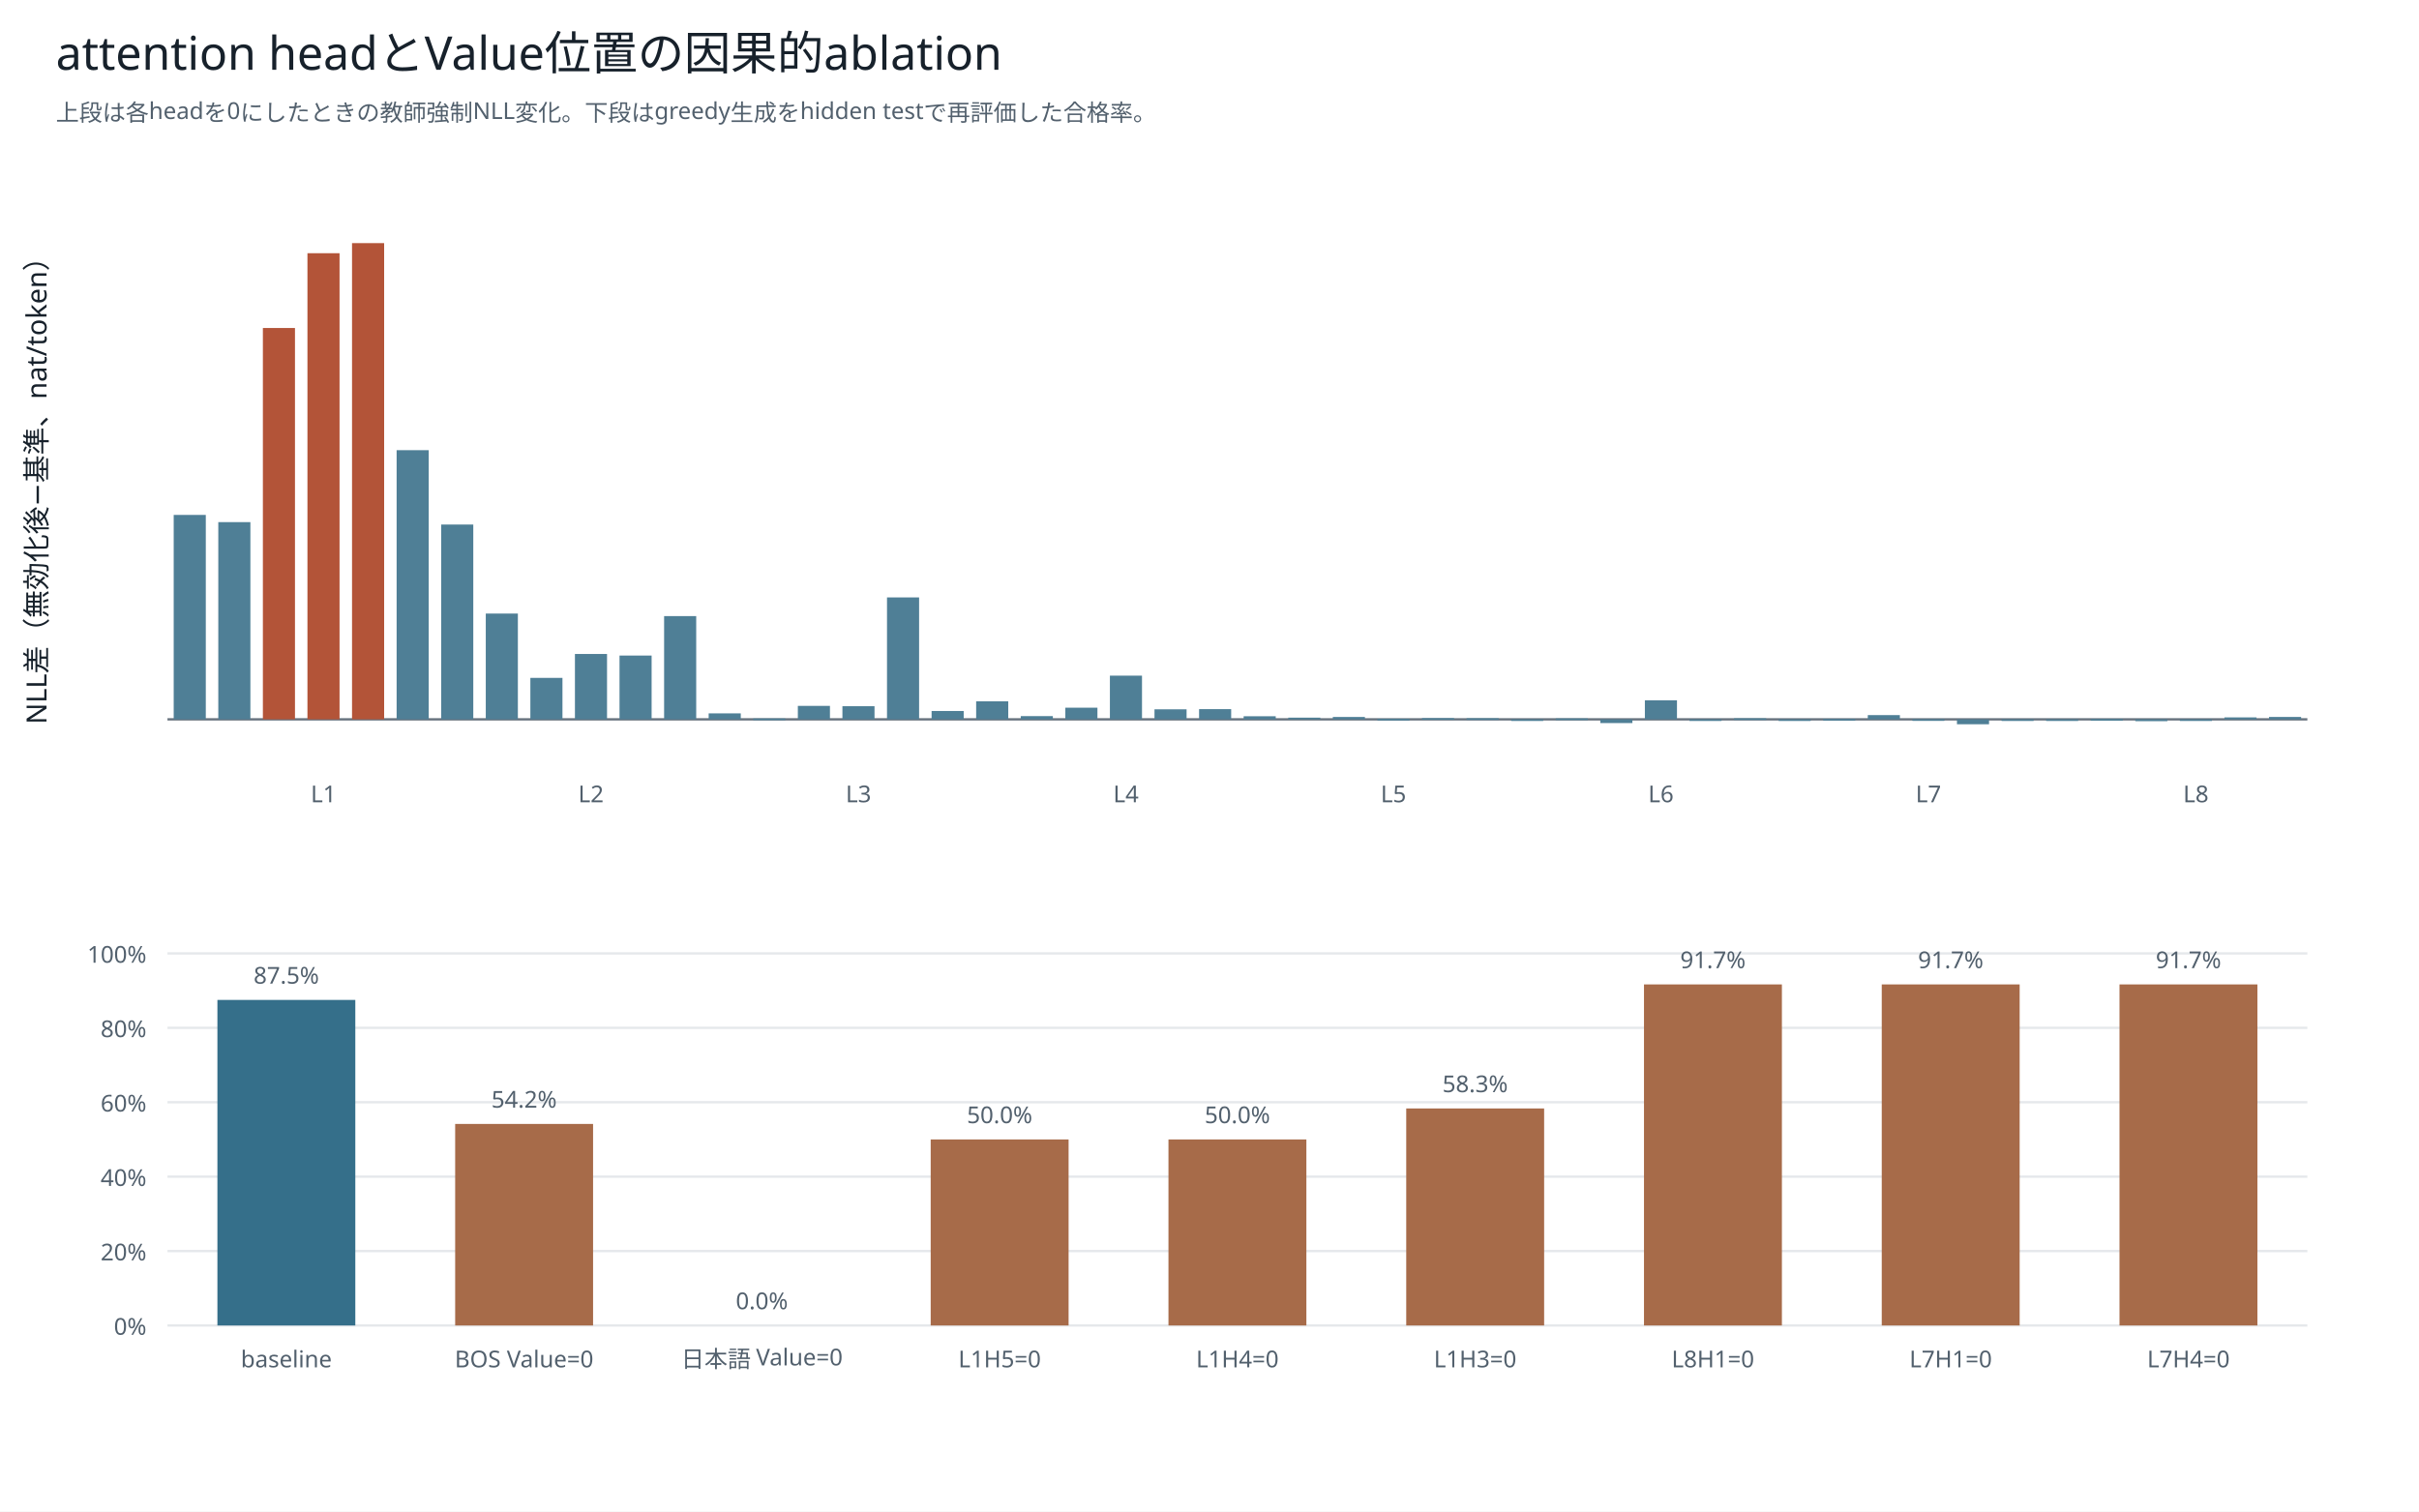
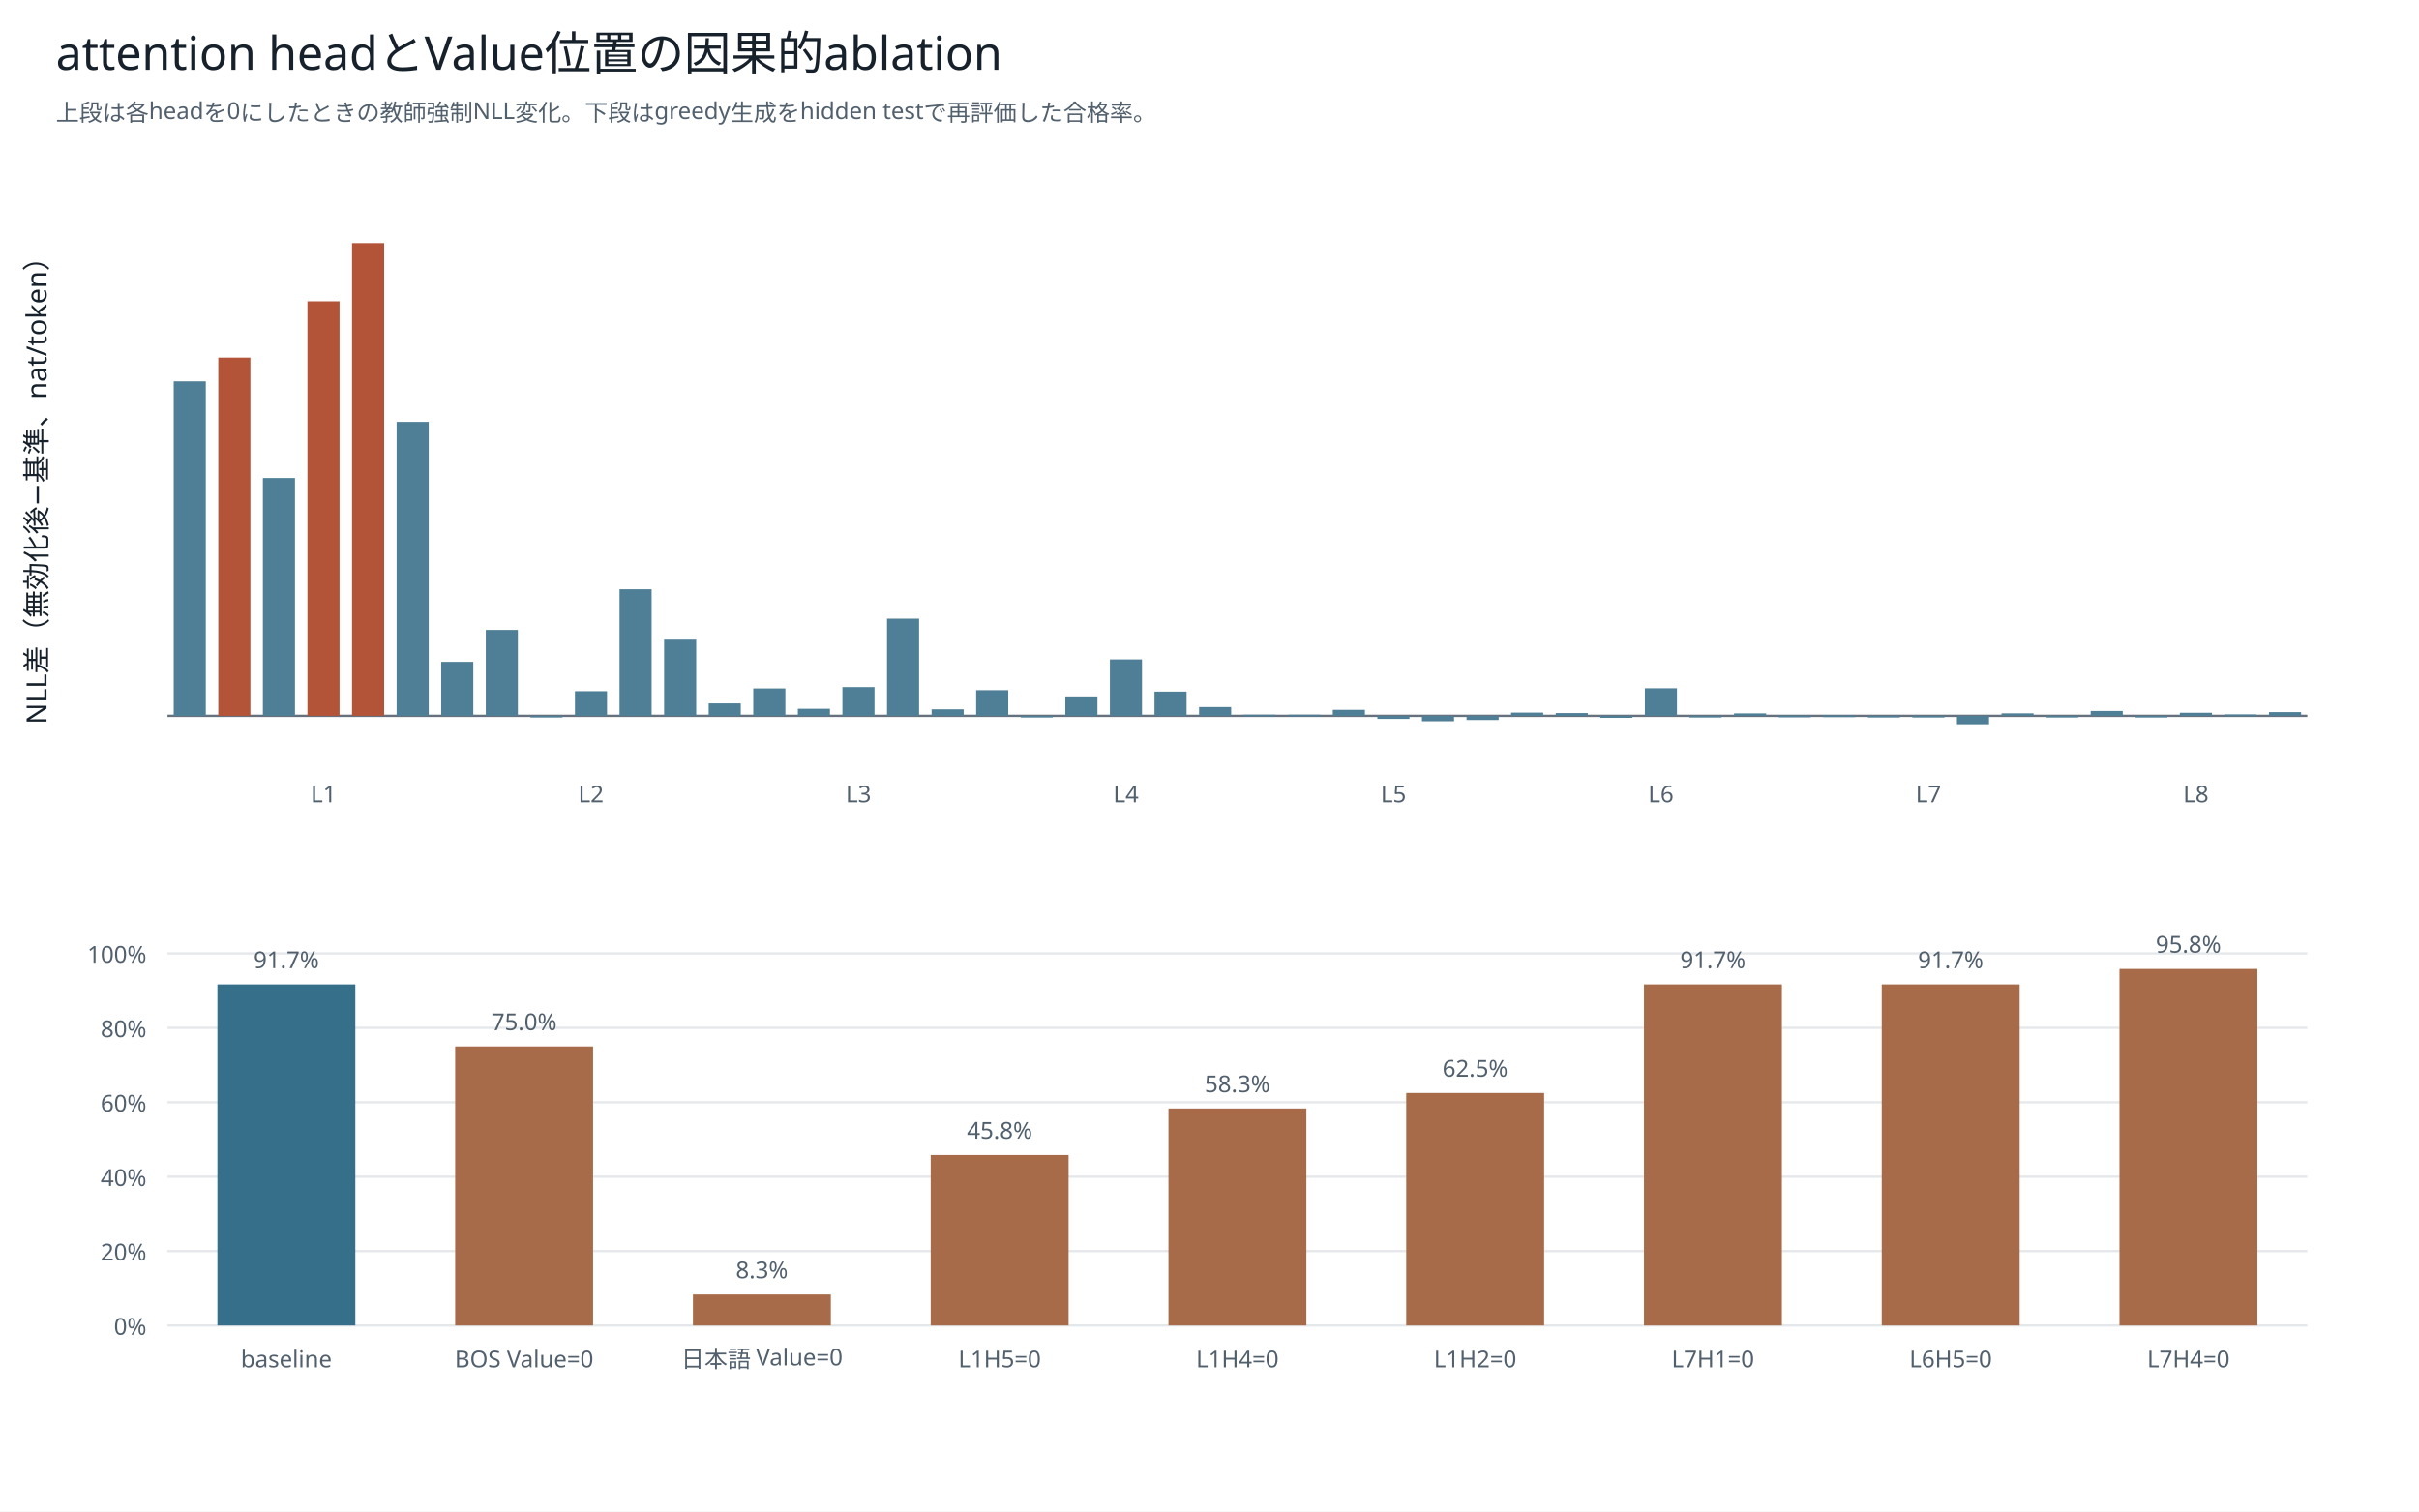
<svg xmlns="http://www.w3.org/2000/svg" width="1040" height="650" viewBox="0 0 1040 650" role="img">
  <rect width="100%" height="100%" fill="#fff" />
  <style>text{font-family:system-ui,sans-serif;fill:#17212b;font-size:12px}.small{font-size:10px;fill:#52606d}.title{font-size:20px;font-weight:500}.label{font-size:13px;font-weight:500}</style>
  <text x="24" y="30" class="title">attention headとValue位置の因果的ablation</text>
  <text x="24" y="52" class="small">上段は各headを0にしたときの教師強制NLL変化。下段はgreedy生成をhidden testで再評価した合格率。</text>
-   <line x1="72" y1="309.34" x2="992" y2="309.34" stroke="#66717d" />
-   <rect x="74.68" y="221.43" width="13.80" height="87.91" fill="#4f7f96" />
-   <rect x="93.85" y="224.53" width="13.80" height="84.80" fill="#4f7f96" />
-   <rect x="113.02" y="141.05" width="13.80" height="168.28" fill="#b35438" />
-   <rect x="132.18" y="108.89" width="13.80" height="200.45" fill="#b35438" />
+   <line x1="72" y1="307.81" x2="992" y2="307.81" stroke="#66717d" />
+   <rect x="74.68" y="163.99" width="13.80" height="143.82" fill="#4f7f96" />
+   <rect x="93.85" y="153.79" width="13.80" height="154.03" fill="#b35438" />
+   <rect x="113.02" y="205.56" width="13.80" height="102.26" fill="#4f7f96" />
+   <rect x="132.18" y="129.58" width="13.80" height="178.24" fill="#b35438" />
  <text x="139.08" y="345" text-anchor="middle" class="small">L1</text>
-   <rect x="151.35" y="104.55" width="13.80" height="204.78" fill="#b35438" />
-   <rect x="170.52" y="193.59" width="13.80" height="115.74" fill="#4f7f96" />
-   <rect x="189.68" y="225.57" width="13.80" height="83.77" fill="#4f7f96" />
-   <rect x="208.85" y="263.85" width="13.80" height="45.49" fill="#4f7f96" />
-   <rect x="228.02" y="291.51" width="13.80" height="17.82" fill="#4f7f96" />
-   <rect x="247.18" y="281.23" width="13.80" height="28.11" fill="#4f7f96" />
+   <rect x="151.35" y="104.55" width="13.80" height="203.26" fill="#b35438" />
+   <rect x="170.52" y="181.42" width="13.80" height="126.39" fill="#4f7f96" />
+   <rect x="189.68" y="284.60" width="13.80" height="23.21" fill="#4f7f96" />
+   <rect x="208.85" y="270.87" width="13.80" height="36.94" fill="#4f7f96" />
+   <rect x="228.02" y="307.81" width="13.80" height="0.70" fill="#4f7f96" />
+   <rect x="247.18" y="297.21" width="13.80" height="10.60" fill="#4f7f96" />
  <text x="254.08" y="345" text-anchor="middle" class="small">L2</text>
-   <rect x="266.35" y="281.91" width="13.80" height="27.43" fill="#4f7f96" />
-   <rect x="285.52" y="264.94" width="13.80" height="44.39" fill="#4f7f96" />
-   <rect x="304.68" y="306.77" width="13.80" height="2.57" fill="#4f7f96" />
-   <rect x="323.85" y="308.98" width="13.80" height="0.70" fill="#4f7f96" />
-   <rect x="343.02" y="303.55" width="13.80" height="5.79" fill="#4f7f96" />
-   <rect x="362.18" y="303.69" width="13.80" height="5.64" fill="#4f7f96" />
+   <rect x="266.35" y="253.38" width="13.80" height="54.44" fill="#4f7f96" />
+   <rect x="285.52" y="275.06" width="13.80" height="32.76" fill="#4f7f96" />
+   <rect x="304.68" y="302.46" width="13.80" height="5.36" fill="#4f7f96" />
+   <rect x="323.85" y="296.02" width="13.80" height="11.80" fill="#4f7f96" />
+   <rect x="343.02" y="304.77" width="13.80" height="3.05" fill="#4f7f96" />
+   <rect x="362.18" y="295.44" width="13.80" height="12.37" fill="#4f7f96" />
  <text x="369.08" y="345" text-anchor="middle" class="small">L3</text>
-   <rect x="381.35" y="256.91" width="13.80" height="52.43" fill="#4f7f96" />
-   <rect x="400.52" y="305.75" width="13.80" height="3.59" fill="#4f7f96" />
-   <rect x="419.68" y="301.58" width="13.80" height="7.76" fill="#4f7f96" />
-   <rect x="438.85" y="307.95" width="13.80" height="1.38" fill="#4f7f96" />
-   <rect x="458.02" y="304.33" width="13.80" height="5.01" fill="#4f7f96" />
-   <rect x="477.18" y="290.55" width="13.80" height="18.78" fill="#4f7f96" />
+   <rect x="381.35" y="266.03" width="13.80" height="41.78" fill="#4f7f96" />
+   <rect x="400.52" y="305.01" width="13.80" height="2.80" fill="#4f7f96" />
+   <rect x="419.68" y="296.77" width="13.80" height="11.04" fill="#4f7f96" />
+   <rect x="438.85" y="307.81" width="13.80" height="0.70" fill="#4f7f96" />
+   <rect x="458.02" y="299.46" width="13.80" height="8.36" fill="#4f7f96" />
+   <rect x="477.18" y="283.55" width="13.80" height="24.26" fill="#4f7f96" />
  <text x="484.08" y="345" text-anchor="middle" class="small">L4</text>
-   <rect x="496.35" y="305.03" width="13.80" height="4.31" fill="#4f7f96" />
-   <rect x="515.52" y="304.95" width="13.80" height="4.39" fill="#4f7f96" />
-   <rect x="534.68" y="308.01" width="13.80" height="1.33" fill="#4f7f96" />
-   <rect x="553.85" y="308.61" width="13.80" height="0.73" fill="#4f7f96" />
-   <rect x="573.02" y="308.32" width="13.80" height="1.02" fill="#4f7f96" />
-   <rect x="592.18" y="309.13" width="13.80" height="0.70" fill="#4f7f96" />
+   <rect x="496.35" y="297.39" width="13.80" height="10.43" fill="#4f7f96" />
+   <rect x="515.52" y="304.03" width="13.80" height="3.79" fill="#4f7f96" />
+   <rect x="534.68" y="307.33" width="13.80" height="0.70" fill="#4f7f96" />
+   <rect x="553.85" y="307.33" width="13.80" height="0.70" fill="#4f7f96" />
+   <rect x="573.02" y="305.22" width="13.80" height="2.59" fill="#4f7f96" />
+   <rect x="592.18" y="307.81" width="13.80" height="1.32" fill="#4f7f96" />
  <text x="599.08" y="345" text-anchor="middle" class="small">L5</text>
-   <rect x="611.35" y="308.83" width="13.80" height="0.70" fill="#4f7f96" />
-   <rect x="630.52" y="308.88" width="13.80" height="0.70" fill="#4f7f96" />
-   <rect x="649.68" y="309.34" width="13.80" height="0.70" fill="#4f7f96" />
-   <rect x="668.85" y="308.96" width="13.80" height="0.70" fill="#4f7f96" />
-   <rect x="688.02" y="309.34" width="13.80" height="1.60" fill="#4f7f96" />
-   <rect x="707.18" y="301.15" width="13.80" height="8.19" fill="#4f7f96" />
+   <rect x="611.35" y="307.81" width="13.80" height="2.33" fill="#4f7f96" />
+   <rect x="630.52" y="307.81" width="13.80" height="1.79" fill="#4f7f96" />
+   <rect x="649.68" y="306.42" width="13.80" height="1.39" fill="#4f7f96" />
+   <rect x="668.85" y="306.62" width="13.80" height="1.20" fill="#4f7f96" />
+   <rect x="688.02" y="307.81" width="13.80" height="0.86" fill="#4f7f96" />
+   <rect x="707.18" y="295.95" width="13.80" height="11.87" fill="#4f7f96" />
  <text x="714.08" y="345" text-anchor="middle" class="small">L6</text>
-   <rect x="726.35" y="309.34" width="13.80" height="0.70" fill="#4f7f96" />
-   <rect x="745.52" y="308.90" width="13.80" height="0.70" fill="#4f7f96" />
-   <rect x="764.68" y="309.34" width="13.80" height="0.70" fill="#4f7f96" />
-   <rect x="783.85" y="309.19" width="13.80" height="0.70" fill="#4f7f96" />
-   <rect x="803.02" y="307.52" width="13.80" height="1.82" fill="#4f7f96" />
-   <rect x="822.18" y="309.30" width="13.80" height="0.70" fill="#4f7f96" />
+   <rect x="726.35" y="307.81" width="13.80" height="0.70" fill="#4f7f96" />
+   <rect x="745.52" y="306.76" width="13.80" height="1.06" fill="#4f7f96" />
+   <rect x="764.68" y="307.74" width="13.80" height="0.70" fill="#4f7f96" />
+   <rect x="783.85" y="307.66" width="13.80" height="0.70" fill="#4f7f96" />
+   <rect x="803.02" y="307.81" width="13.80" height="0.70" fill="#4f7f96" />
+   <rect x="822.18" y="307.81" width="13.80" height="0.70" fill="#4f7f96" />
  <text x="829.08" y="345" text-anchor="middle" class="small">L7</text>
-   <rect x="841.35" y="309.34" width="13.80" height="2.11" fill="#4f7f96" />
-   <rect x="860.52" y="309.34" width="13.80" height="0.70" fill="#4f7f96" />
-   <rect x="879.68" y="309.34" width="13.80" height="0.70" fill="#4f7f96" />
-   <rect x="898.85" y="309.21" width="13.80" height="0.70" fill="#4f7f96" />
-   <rect x="918.02" y="309.34" width="13.80" height="0.79" fill="#4f7f96" />
-   <rect x="937.18" y="309.34" width="13.80" height="0.70" fill="#4f7f96" />
+   <rect x="841.35" y="307.81" width="13.80" height="3.63" fill="#4f7f96" />
+   <rect x="860.52" y="306.74" width="13.80" height="1.07" fill="#4f7f96" />
+   <rect x="879.68" y="307.81" width="13.80" height="0.70" fill="#4f7f96" />
+   <rect x="898.85" y="305.72" width="13.80" height="2.09" fill="#4f7f96" />
+   <rect x="918.02" y="307.81" width="13.80" height="0.70" fill="#4f7f96" />
+   <rect x="937.18" y="306.49" width="13.80" height="1.32" fill="#4f7f96" />
  <text x="944.08" y="345" text-anchor="middle" class="small">L8</text>
-   <rect x="956.35" y="308.50" width="13.80" height="0.83" fill="#4f7f96" />
-   <rect x="975.52" y="308.31" width="13.80" height="1.02" fill="#4f7f96" />
+   <rect x="956.35" y="307.23" width="13.80" height="0.70" fill="#4f7f96" />
+   <rect x="975.52" y="306.21" width="13.80" height="1.61" fill="#4f7f96" />
  <text x="20" y="208.0" text-anchor="middle" transform="rotate(-90 20 208.0)">NLL差（無効化後−基準、nat/token）</text>
  <line x1="72" y1="570.00" x2="992" y2="570.00" stroke="#e5e8eb" />
  <text x="63" y="574.00" text-anchor="end" class="small">0%</text>
  <line x1="72" y1="538.00" x2="992" y2="538.00" stroke="#e5e8eb" />
  <text x="63" y="542.00" text-anchor="end" class="small">20%</text>
  <line x1="72" y1="506.00" x2="992" y2="506.00" stroke="#e5e8eb" />
  <text x="63" y="510.00" text-anchor="end" class="small">40%</text>
  <line x1="72" y1="474.00" x2="992" y2="474.00" stroke="#e5e8eb" />
  <text x="63" y="478.00" text-anchor="end" class="small">60%</text>
  <line x1="72" y1="442.00" x2="992" y2="442.00" stroke="#e5e8eb" />
  <text x="63" y="446.00" text-anchor="end" class="small">80%</text>
  <line x1="72" y1="410.00" x2="992" y2="410.00" stroke="#e5e8eb" />
  <text x="63" y="414.00" text-anchor="end" class="small">100%</text>
-   <rect x="93.47" y="430.00" width="59.29" height="140.00" fill="#356f8a" />
-   <text x="123.11" y="423.00" text-anchor="middle" class="small">87.5%</text>
+   <rect x="93.47" y="423.33" width="59.29" height="146.67" fill="#356f8a" />
+   <text x="123.11" y="416.33" text-anchor="middle" class="small">91.7%</text>
  <text x="123.11" y="588" text-anchor="middle" class="small">baseline</text>
-   <rect x="195.69" y="483.33" width="59.29" height="86.67" fill="#a76b49" />
-   <text x="225.33" y="476.33" text-anchor="middle" class="small">54.2%</text>
+   <rect x="195.69" y="450.00" width="59.29" height="120.00" fill="#a76b49" />
+   <text x="225.33" y="443.00" text-anchor="middle" class="small">75.0%</text>
  <text x="225.33" y="588" text-anchor="middle" class="small">BOS Value=0</text>
-   <rect x="297.91" y="570.00" width="59.29" height="0.00" fill="#a76b49" />
-   <text x="327.56" y="563.00" text-anchor="middle" class="small">0.0%</text>
+   <rect x="297.91" y="556.67" width="59.29" height="13.33" fill="#a76b49" />
+   <text x="327.56" y="549.67" text-anchor="middle" class="small">8.3%</text>
  <text x="327.56" y="588" text-anchor="middle" class="small">日本語 Value=0</text>
-   <rect x="400.13" y="490.00" width="59.29" height="80.00" fill="#a76b49" />
-   <text x="429.78" y="483.00" text-anchor="middle" class="small">50.0%</text>
+   <rect x="400.13" y="496.67" width="59.29" height="73.33" fill="#a76b49" />
+   <text x="429.78" y="489.67" text-anchor="middle" class="small">45.8%</text>
  <text x="429.78" y="588" text-anchor="middle" class="small">L1H5=0</text>
-   <rect x="502.36" y="490.00" width="59.29" height="80.00" fill="#a76b49" />
-   <text x="532.00" y="483.00" text-anchor="middle" class="small">50.0%</text>
+   <rect x="502.36" y="476.67" width="59.29" height="93.33" fill="#a76b49" />
+   <text x="532.00" y="469.67" text-anchor="middle" class="small">58.3%</text>
  <text x="532.00" y="588" text-anchor="middle" class="small">L1H4=0</text>
-   <rect x="604.58" y="476.67" width="59.29" height="93.33" fill="#a76b49" />
-   <text x="634.22" y="469.67" text-anchor="middle" class="small">58.3%</text>
-   <text x="634.22" y="588" text-anchor="middle" class="small">L1H3=0</text>
+   <rect x="604.58" y="470.00" width="59.29" height="100.00" fill="#a76b49" />
+   <text x="634.22" y="463.00" text-anchor="middle" class="small">62.5%</text>
+   <text x="634.22" y="588" text-anchor="middle" class="small">L1H2=0</text>
  <rect x="706.80" y="423.33" width="59.29" height="146.67" fill="#a76b49" />
  <text x="736.44" y="416.33" text-anchor="middle" class="small">91.7%</text>
-   <text x="736.44" y="588" text-anchor="middle" class="small">L8H1=0</text>
+   <text x="736.44" y="588" text-anchor="middle" class="small">L7H1=0</text>
  <rect x="809.02" y="423.33" width="59.29" height="146.67" fill="#a76b49" />
  <text x="838.67" y="416.33" text-anchor="middle" class="small">91.7%</text>
-   <text x="838.67" y="588" text-anchor="middle" class="small">L7H1=0</text>
-   <rect x="911.24" y="423.33" width="59.29" height="146.67" fill="#a76b49" />
-   <text x="940.89" y="416.33" text-anchor="middle" class="small">91.7%</text>
+   <text x="838.67" y="588" text-anchor="middle" class="small">L6H5=0</text>
+   <rect x="911.24" y="416.67" width="59.29" height="153.33" fill="#a76b49" />
+   <text x="940.89" y="409.67" text-anchor="middle" class="small">95.8%</text>
  <text x="940.89" y="588" text-anchor="middle" class="small">L7H4=0</text>
</svg>
